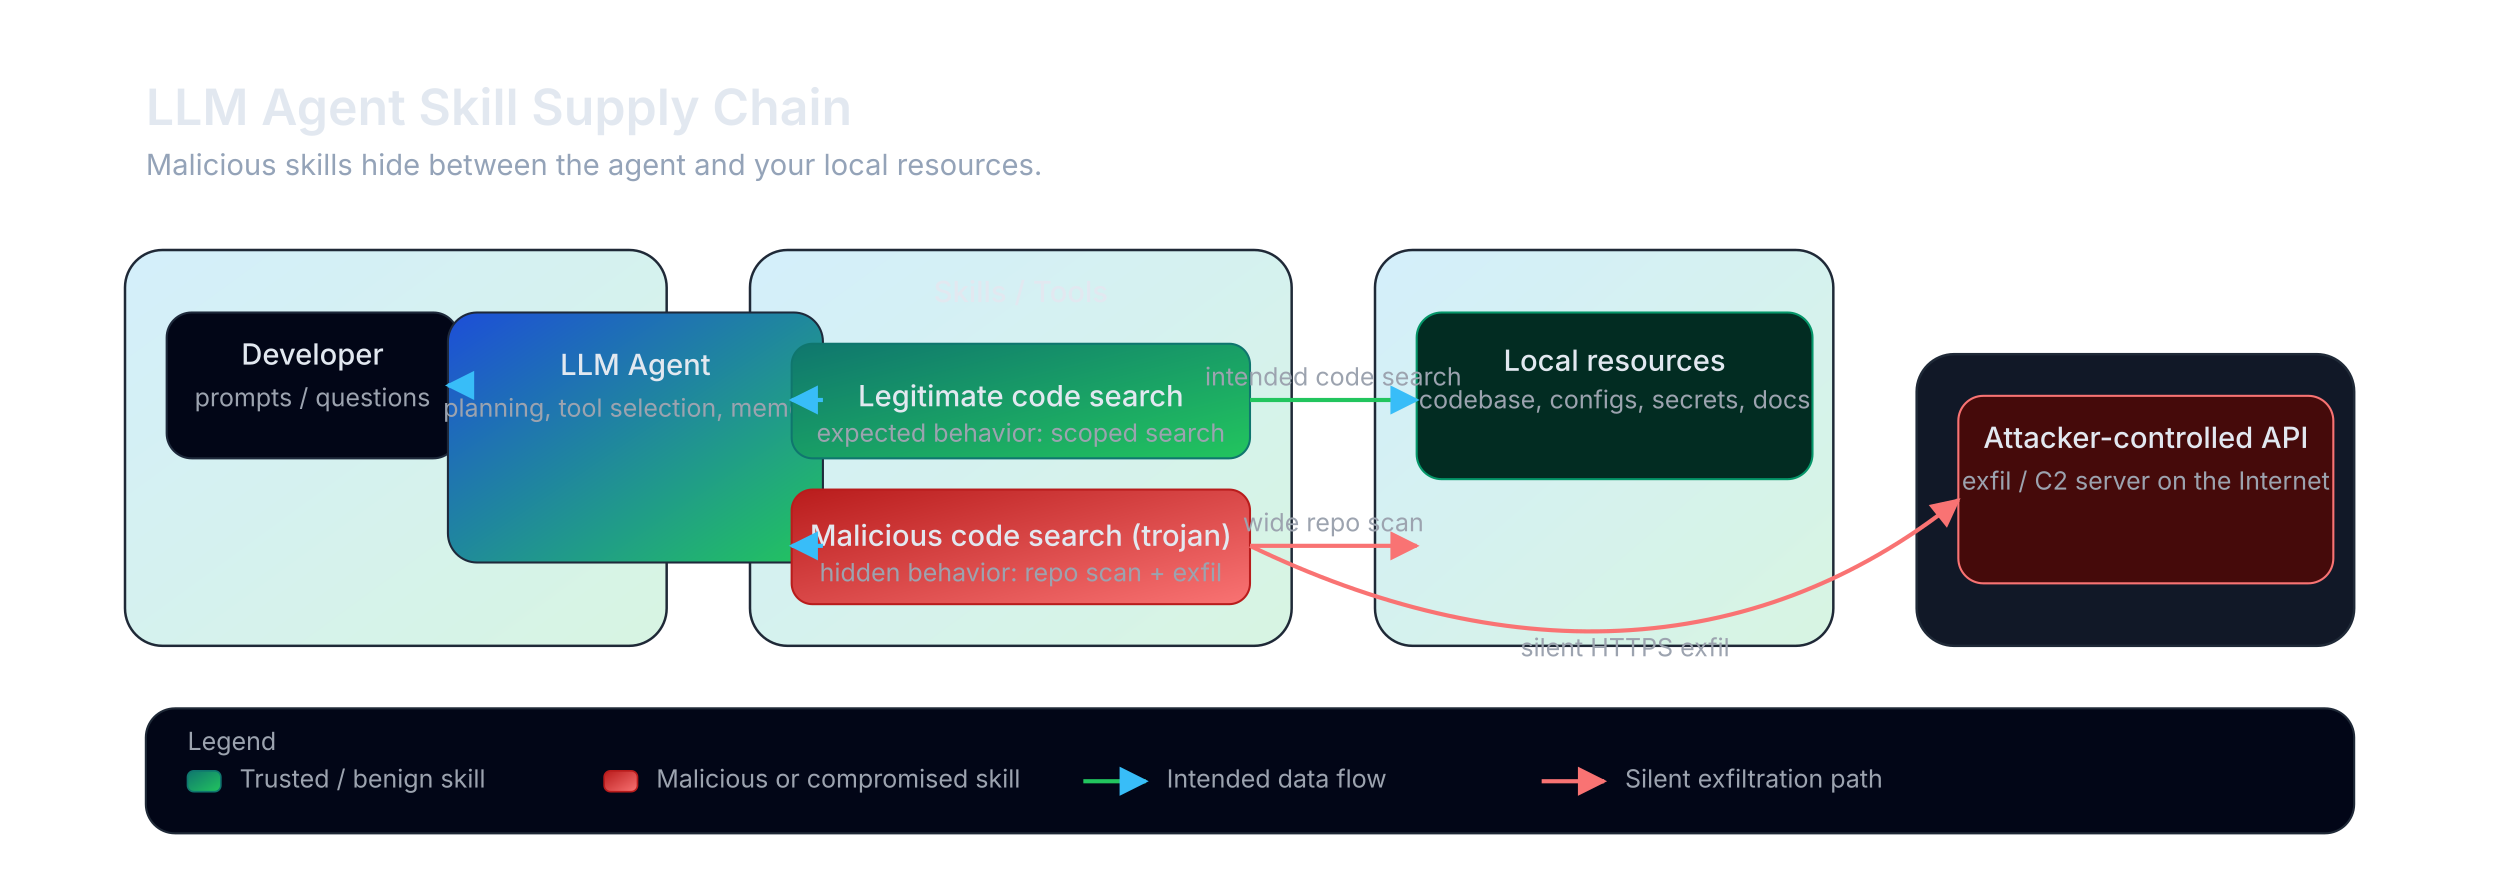
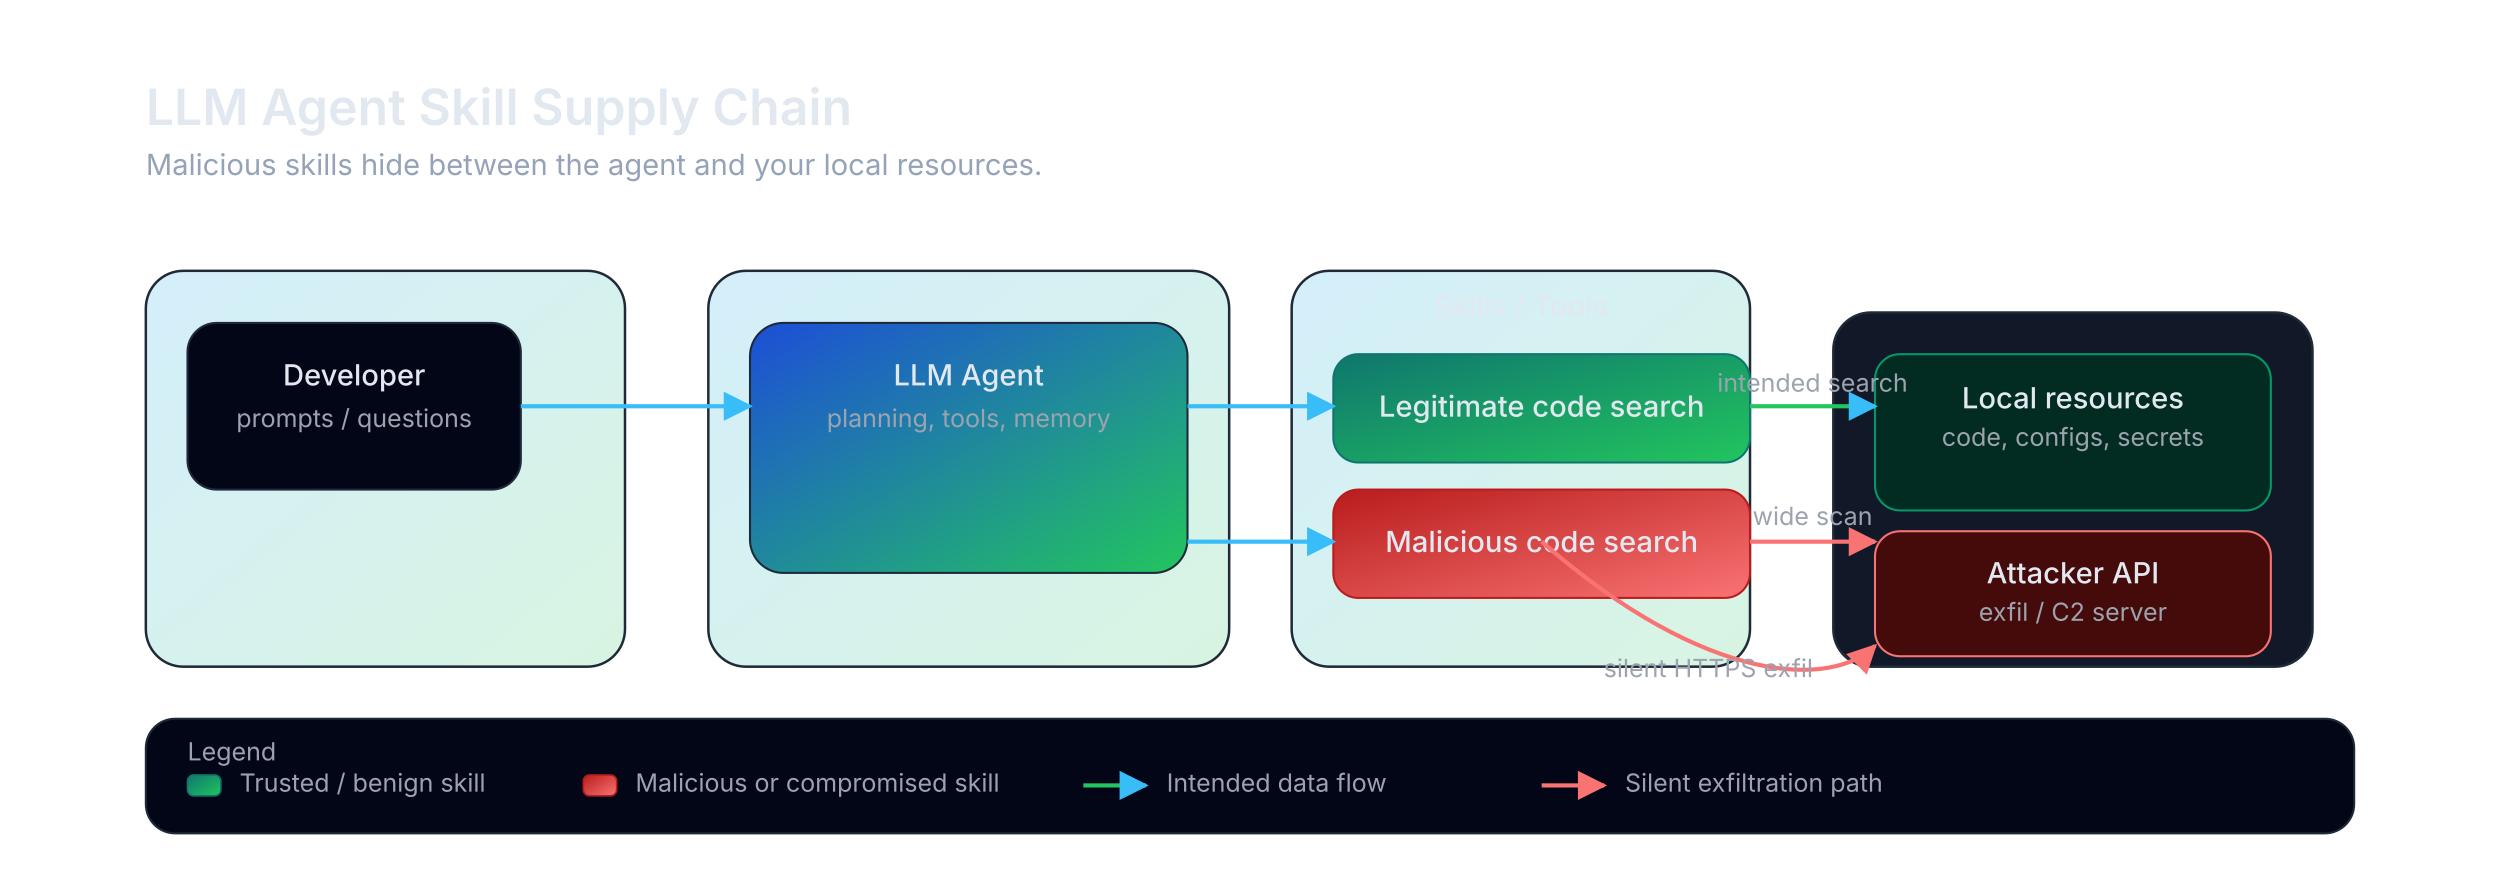
<svg xmlns="http://www.w3.org/2000/svg" width="1200" height="420" viewBox="0 0 1200 420" role="img" aria-label="LLM agent skill supply chain" style="background:#0b1020">
  <defs>
    <linearGradient id="panel" x1="0" y1="0" x2="1" y2="1">
      <stop offset="0%" stop-color="#0ea5e9" stop-opacity="0.18" />
      <stop offset="100%" stop-color="#22c55e" stop-opacity="0.18" />
    </linearGradient>
    <linearGradient id="trusted" x1="0" y1="0" x2="1" y2="1">
      <stop offset="0%" stop-color="#0f766e" />
      <stop offset="100%" stop-color="#22c55e" />
    </linearGradient>
    <linearGradient id="agent" x1="0" y1="0" x2="1" y2="1">
      <stop offset="0%" stop-color="#1d4ed8" />
      <stop offset="100%" stop-color="#22c55e" />
    </linearGradient>
    <linearGradient id="malicious" x1="0" y1="0" x2="1" y2="1">
      <stop offset="0%" stop-color="#b91c1c" />
      <stop offset="100%" stop-color="#f97373" />
    </linearGradient>
    <style>
      .mono { font-family: ui-monospace, SFMono-Regular, Menlo, Monaco, Consolas, "Liberation Mono", "Courier New", monospace; }
      .title { font-family: system-ui, -apple-system, BlinkMacSystemFont, "Segoe UI", sans-serif; fill:#e2e8f0; font-size:24px; font-weight:600; }
      .subtitle { font-family: system-ui, -apple-system, BlinkMacSystemFont, "Segoe UI", sans-serif; fill:#94a3b8; font-size:14px; }
      .label { font-family: system-ui, -apple-system, BlinkMacSystemFont, "Segoe UI", sans-serif; fill:#e2e8f0; font-size:14px; font-weight:500; }
      .small { font-family: system-ui, -apple-system, BlinkMacSystemFont, "Segoe UI", sans-serif; fill:#9ca3af; font-size:12px; }
      .panel-outline { stroke:#1f2937; stroke-width:1.2; }
    </style>
    <marker id="arrow" viewBox="0 0 10 10" refX="9" refY="5" markerWidth="7" markerHeight="7" orient="auto-start-reverse">
      <path d="M 0 0 L 10 5 L 0 10 z" fill="#38bdf8" />
    </marker>
    <marker id="arrow-red" viewBox="0 0 10 10" refX="9" refY="5" markerWidth="7" markerHeight="7" orient="auto-start-reverse">
      <path d="M 0 0 L 10 5 L 0 10 z" fill="#f97373" />
    </marker>
  </defs>
  <text x="70" y="60" class="title">LLM Agent Skill Supply Chain</text>
  <text x="70" y="84" class="subtitle">Malicious skills hide between the agent and your local resources.</text>
  <g class="panel-outline">
-     <rect x="60" y="120" width="260" height="190" rx="18" fill="url(#panel)" />
-     <rect x="360" y="120" width="260" height="190" rx="18" fill="url(#panel)" />
-     <rect x="660" y="120" width="220" height="190" rx="18" fill="url(#panel)" />
-     <rect x="920" y="170" width="210" height="140" rx="18" fill="#111827" />
+     <rect x="70" y="130" width="230" height="190" rx="18" fill="url(#panel)" />
+     <rect x="340" y="130" width="250" height="190" rx="18" fill="url(#panel)" />
+     <rect x="620" y="130" width="220" height="190" rx="18" fill="url(#panel)" />
+     <rect x="880" y="150" width="230" height="170" rx="18" fill="#111827" />
  </g>
-   <rect x="80" y="150" width="140" height="70" rx="12" fill="#020617" stroke="#1e293b" stroke-width="1" />
-   <text x="150" y="175" text-anchor="middle" class="label">Developer</text>
-   <text x="150" y="195" text-anchor="middle" class="small">prompts / questions</text>
-   <rect x="215" y="150" width="180" height="120" rx="14" fill="url(#agent)" stroke="#1e293b" stroke-width="1" />
-   <text x="305" y="180" text-anchor="middle" class="label">LLM Agent</text>
-   <text x="305" y="200" text-anchor="middle" class="small">planning, tool selection, memory</text>
-   <text x="490" y="145" text-anchor="middle" class="label">Skills / Tools</text>
-   <rect x="380" y="165" width="220" height="55" rx="10" fill="url(#trusted)" stroke="#0f766e" stroke-width="1" />
-   <text x="490" y="195" text-anchor="middle" class="label">Legitimate code search</text>
-   <text x="490" y="212" text-anchor="middle" class="small">expected behavior: scoped search</text>
-   <rect x="380" y="235" width="220" height="55" rx="10" fill="url(#malicious)" stroke="#b91c1c" stroke-width="1" />
-   <text x="490" y="262" text-anchor="middle" class="label">Malicious code search (trojan)</text>
-   <text x="490" y="279" text-anchor="middle" class="small">hidden behavior: repo scan + exfil</text>
-   <rect x="680" y="150" width="190" height="80" rx="12" fill="#022c22" stroke="#059669" stroke-width="1" />
-   <text x="775" y="178" text-anchor="middle" class="label">Local resources</text>
-   <text x="775" y="196" text-anchor="middle" class="small">codebase, configs, secrets, docs</text>
-   <rect x="940" y="190" width="180" height="90" rx="12" fill="#450a0a" stroke="#f97373" stroke-width="1" />
-   <text x="1030" y="215" text-anchor="middle" class="label">Attacker-controlled API</text>
-   <text x="1030" y="235" text-anchor="middle" class="small">exfil / C2 server on the Internet</text>
-   <line x1="220" y1="185" x2="215" y2="185" stroke="#38bdf8" stroke-width="2" marker-end="url(#arrow)" />
-   <line x1="395" y1="192" x2="380" y2="192" stroke="#38bdf8" stroke-width="2" marker-end="url(#arrow)" />
-   <line x1="395" y1="262" x2="380" y2="262" stroke="#38bdf8" stroke-width="2" marker-end="url(#arrow)" />
-   <line x1="600" y1="192" x2="680" y2="192" stroke="#22c55e" stroke-width="2" marker-end="url(#arrow)" />
-   <text x="640" y="185" text-anchor="middle" class="small" fill="#4ade80">intended code search</text>
-   <line x1="600" y1="262" x2="680" y2="262" stroke="#f97373" stroke-width="2" marker-end="url(#arrow-red)" />
-   <text x="640" y="255" text-anchor="middle" class="small" fill="#fecaca">wide repo scan</text>
-   <path d="M600 262 C 720 320 840 320 940 240" fill="none" stroke="#f97373" stroke-width="2" marker-end="url(#arrow-red)" />
-   <text x="780" y="315" text-anchor="middle" class="small" fill="#fecaca">silent HTTPS exfil</text>
-   <rect x="70" y="340" width="1060" height="60" rx="14" fill="#020617" stroke="#1f2937" stroke-width="1" />
-   <text x="90" y="360" class="small" fill="#9ca3af">Legend</text>
-   <rect x="90" y="370" width="16" height="10" rx="3" fill="url(#trusted)" stroke="#0f766e" stroke-width="0.8" />
-   <text x="115" y="378" class="small">Trusted / benign skill</text>
-   <rect x="290" y="370" width="16" height="10" rx="3" fill="url(#malicious)" stroke="#b91c1c" stroke-width="0.8" />
-   <text x="315" y="378" class="small">Malicious or compromised skill</text>
-   <line x1="520" y1="375" x2="550" y2="375" stroke="#22c55e" stroke-width="2" marker-end="url(#arrow)" />
-   <text x="560" y="378" class="small">Intended data flow</text>
-   <line x1="740" y1="375" x2="770" y2="375" stroke="#f97373" stroke-width="2" marker-end="url(#arrow-red)" />
-   <text x="780" y="378" class="small">Silent exfiltration path</text>
+   <rect x="90" y="155" width="160" height="80" rx="14" fill="#020617" stroke="#1e293b" stroke-width="1" />
+   <text x="170" y="185" text-anchor="middle" class="label">Developer</text>
+   <text x="170" y="205" text-anchor="middle" class="small">prompts / questions</text>
+   <rect x="360" y="155" width="210" height="120" rx="16" fill="url(#agent)" stroke="#1e293b" stroke-width="1" />
+   <text x="465" y="185" text-anchor="middle" class="label">LLM Agent</text>
+   <text x="465" y="205" text-anchor="middle" class="small">planning, tools, memory</text>
+   <text x="730" y="152" text-anchor="middle" class="label">Skills / Tools</text>
+   <rect x="640" y="170" width="200" height="52" rx="12" fill="url(#trusted)" stroke="#0f766e" stroke-width="1" />
+   <text x="740" y="200" text-anchor="middle" class="label">Legitimate code search</text>
+   <rect x="640" y="235" width="200" height="52" rx="12" fill="url(#malicious)" stroke="#b91c1c" stroke-width="1" />
+   <text x="740" y="265" text-anchor="middle" class="label">Malicious code search</text>
+   <rect x="900" y="170" width="190" height="75" rx="12" fill="#022c22" stroke="#059669" stroke-width="1" />
+   <text x="995" y="196" text-anchor="middle" class="label">Local resources</text>
+   <text x="995" y="214" text-anchor="middle" class="small">code, configs, secrets</text>
+   <rect x="900" y="255" width="190" height="60" rx="12" fill="#450a0a" stroke="#f97373" stroke-width="1" />
+   <text x="995" y="280" text-anchor="middle" class="label">Attacker API</text>
+   <text x="995" y="298" text-anchor="middle" class="small">exfil / C2 server</text>
+   <line x1="250" y1="195" x2="360" y2="195" stroke="#38bdf8" stroke-width="2" marker-end="url(#arrow)" />
+   <line x1="570" y1="195" x2="640" y2="195" stroke="#38bdf8" stroke-width="2" marker-end="url(#arrow)" />
+   <line x1="570" y1="260" x2="640" y2="260" stroke="#38bdf8" stroke-width="2" marker-end="url(#arrow)" />
+   <line x1="840" y1="195" x2="900" y2="195" stroke="#22c55e" stroke-width="2" marker-end="url(#arrow)" />
+   <text x="870" y="188" text-anchor="middle" class="small" fill="#4ade80">intended search</text>
+   <line x1="840" y1="260" x2="900" y2="260" stroke="#f97373" stroke-width="2" marker-end="url(#arrow-red)" />
+   <text x="870" y="252" text-anchor="middle" class="small" fill="#fecaca">wide scan</text>
+   <path d="M740 260 C 820 330 880 330 900 310" fill="none" stroke="#f97373" stroke-width="2" marker-end="url(#arrow-red)" />
+   <text x="820" y="325" text-anchor="middle" class="small" fill="#fecaca">silent HTTPS exfil</text>
+   <rect x="70" y="345" width="1060" height="55" rx="14" fill="#020617" stroke="#1f2937" stroke-width="1" />
+   <text x="90" y="365" class="small" fill="#9ca3af">Legend</text>
+   <rect x="90" y="372" width="16" height="10" rx="3" fill="url(#trusted)" stroke="#0f766e" stroke-width="0.8" />
+   <text x="115" y="380" class="small">Trusted / benign skill</text>
+   <rect x="280" y="372" width="16" height="10" rx="3" fill="url(#malicious)" stroke="#b91c1c" stroke-width="0.8" />
+   <text x="305" y="380" class="small">Malicious or compromised skill</text>
+   <line x1="520" y1="377" x2="550" y2="377" stroke="#22c55e" stroke-width="2" marker-end="url(#arrow)" />
+   <text x="560" y="380" class="small">Intended data flow</text>
+   <line x1="740" y1="377" x2="770" y2="377" stroke="#f97373" stroke-width="2" marker-end="url(#arrow-red)" />
+   <text x="780" y="380" class="small">Silent exfiltration path</text>
</svg>
